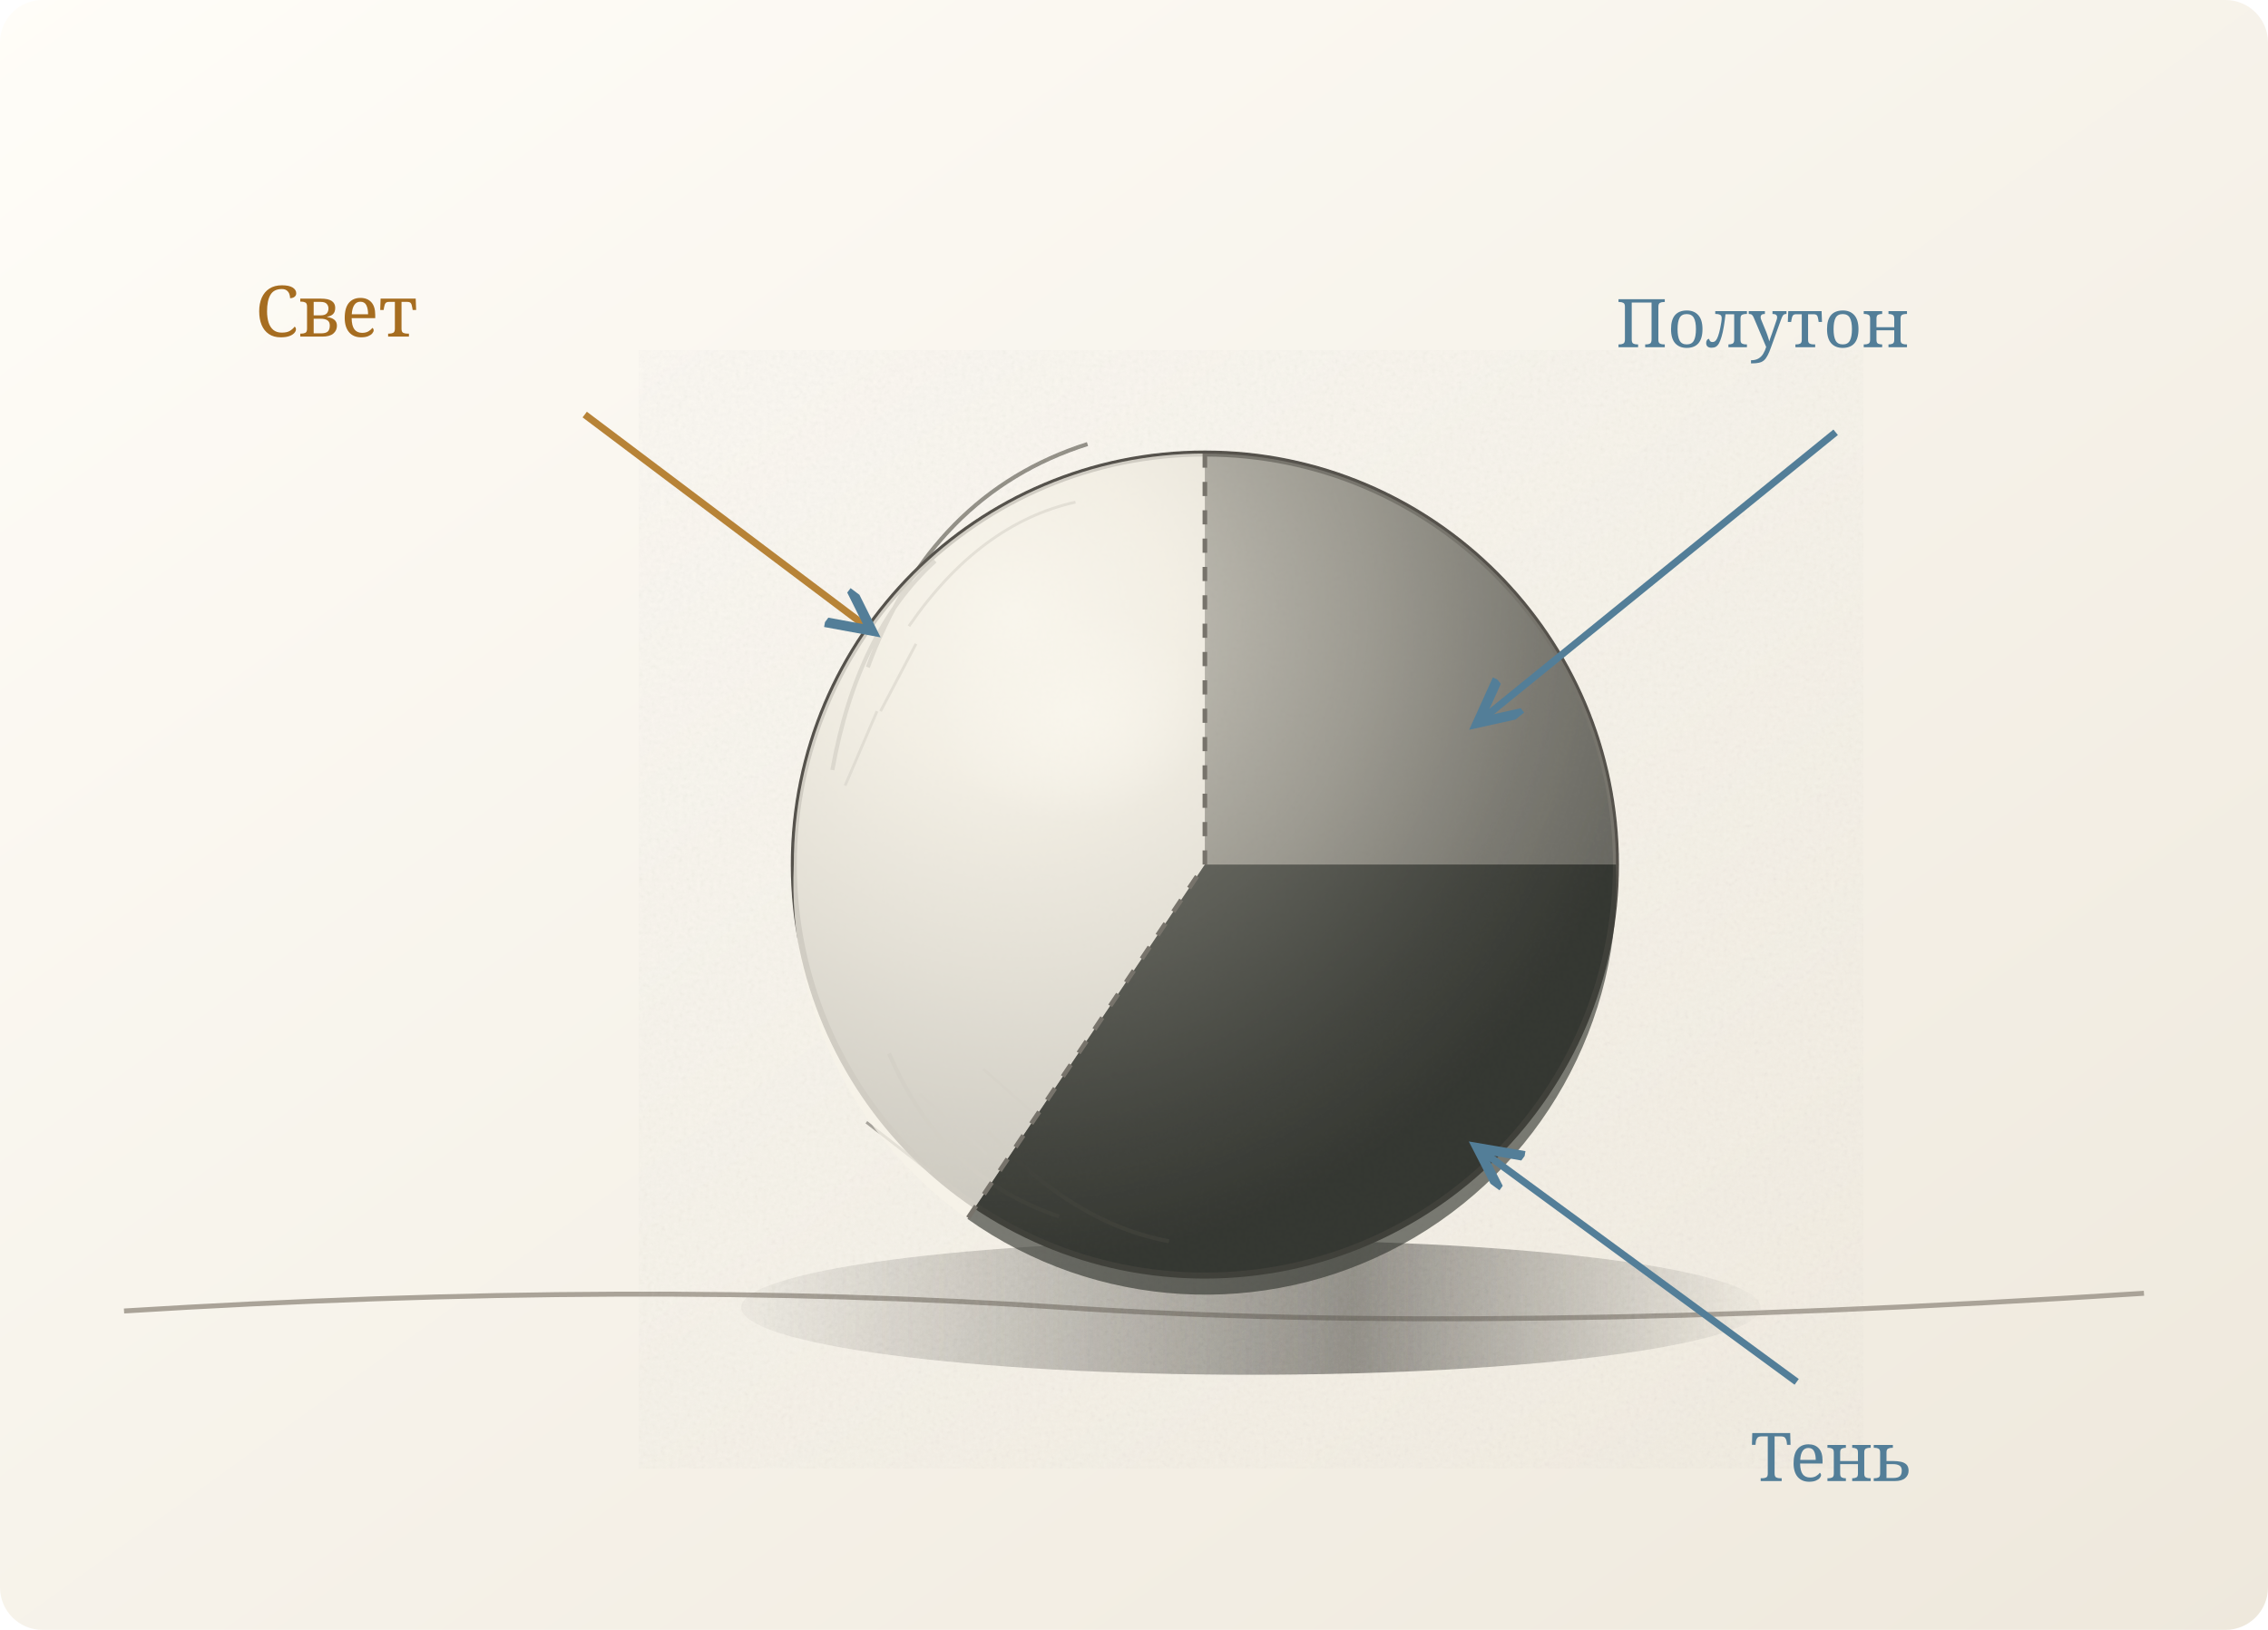
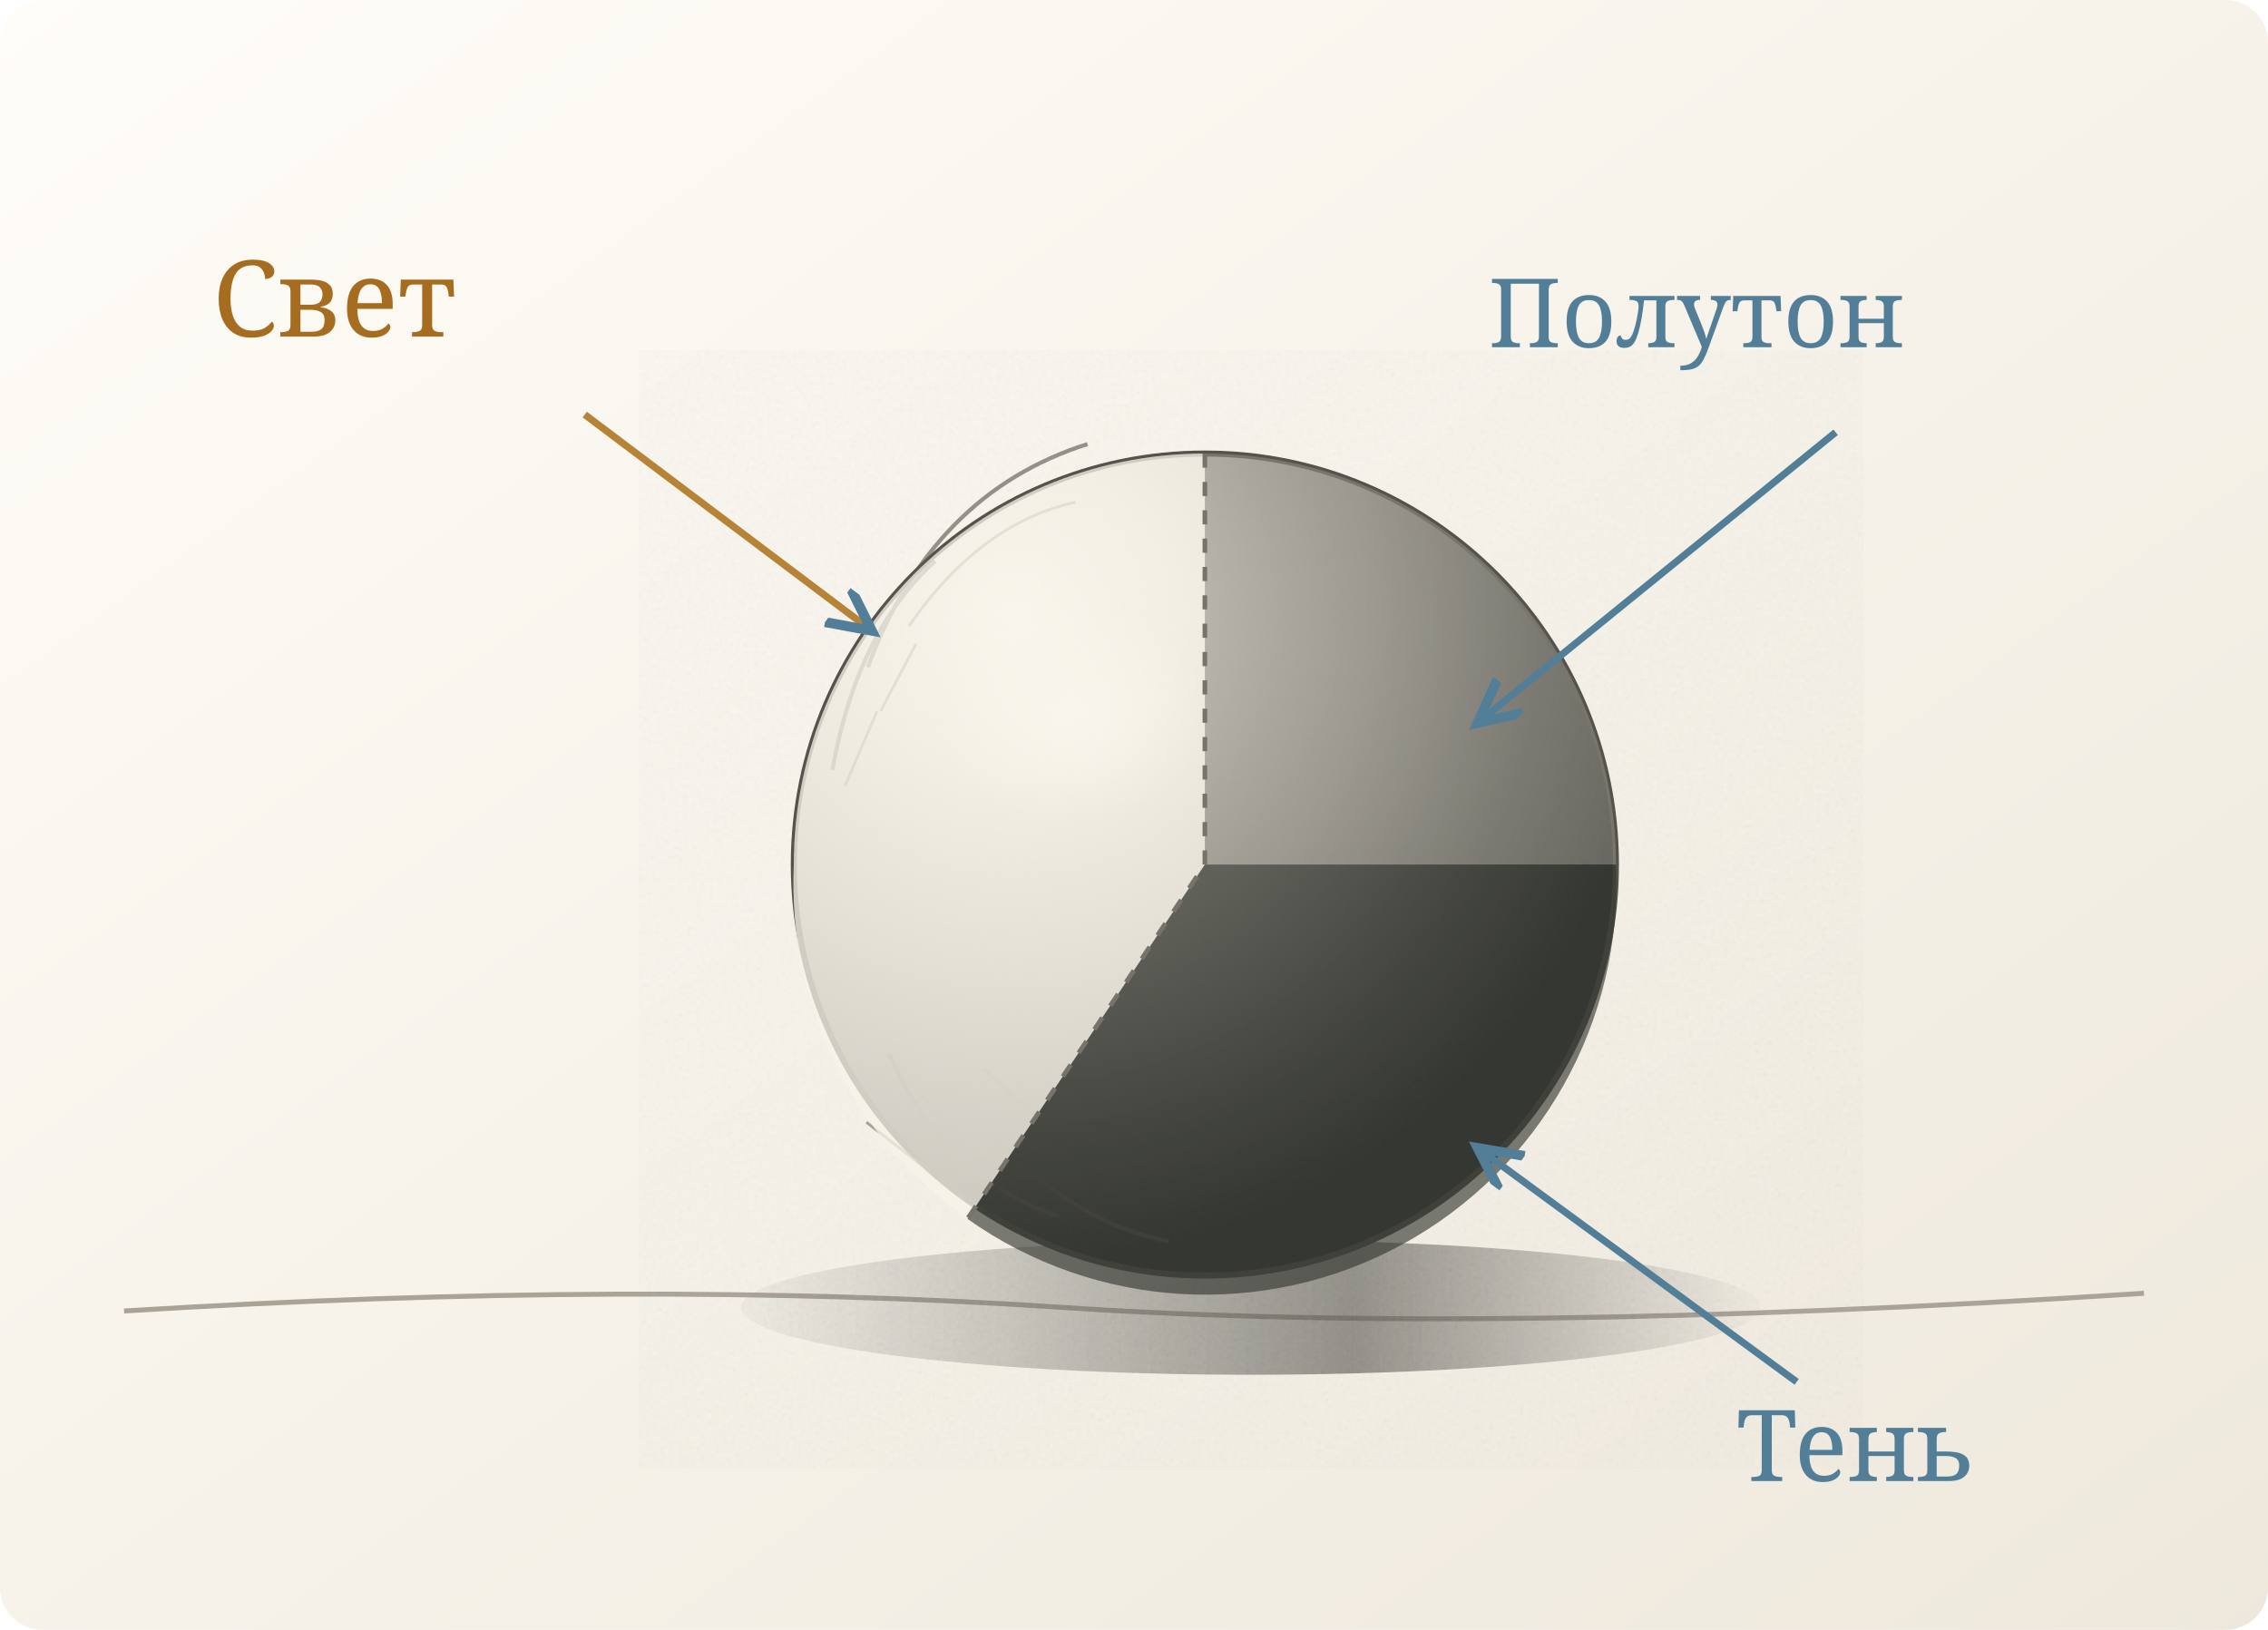
<svg xmlns="http://www.w3.org/2000/svg" viewBox="0 0 640 460" role="img" aria-labelledby="title desc">
  <defs>
    <linearGradient id="paper" x1="0" y1="0" x2="1" y2="1">
      <stop stop-color="#fffdf8" />
      <stop offset="1" stop-color="#eee8dc" />
    </linearGradient>
    <radialGradient id="ball" cx="27%" cy="20%" r="78%">
      <stop stop-color="#fffef9" />
      <stop offset=".25" stop-color="#e6e2d8" />
      <stop offset=".55" stop-color="#a6a39a" />
      <stop offset=".82" stop-color="#5f5e58" />
      <stop offset="1" stop-color="#393a36" />
    </radialGradient>
    <linearGradient id="cast">
      <stop stop-color="#57564f" stop-opacity=".05" />
      <stop offset=".6" stop-color="#55534d" stop-opacity=".6" />
      <stop offset="1" stop-color="#55534d" stop-opacity=".02" />
    </linearGradient>
    <radialGradient id="shine">
      <stop stop-color="#fffef9" stop-opacity=".98" />
      <stop offset="1" stop-color="#fffef9" stop-opacity="0" />
    </radialGradient>
    <filter id="paperGrain" x="-10%" y="-10%" width="120%" height="120%">
      <feTurbulence type="fractalNoise" baseFrequency=".8" numOctaves="2" seed="9" result="n" />
      <feColorMatrix in="n" type="saturate" values="0" result="mono" />
      <feComponentTransfer>
        <feFuncA type="table" tableValues="0 .09" />
      </feComponentTransfer>
      <feBlend in="SourceGraphic" mode="multiply" />
    </filter>
    <marker id="arrow" markerWidth="8" markerHeight="8" refX="6" refY="3" orient="auto">
      <path d="M0 0L6 3L0 6" fill="none" stroke="#537e98" stroke-width="1.4" />
    </marker>
  </defs>
  <rect width="640" height="460" rx="12" fill="url(#paper)" />
  <path d="M35 370Q180 361 300 369T605 365" fill="none" stroke="#aaa398" stroke-width="1.4" />
  <g filter="url(#paperGrain)">
    <ellipse cx="353" cy="369" rx="143.84" ry="19" fill="url(#cast)" />
    <circle cx="340" cy="244" r="116" fill="url(#ball)" stroke="#56534d" stroke-width="1.7" />
    <ellipse cx="302" cy="201" rx="38" ry="31" fill="url(#shine)" />
    <path d="M244.88 188.32q18 -49 62 -63m-72 92q7 -39 29 -59m-13 139q15 35 48 46m-20 -24q24 26 51 31" fill="none" stroke="#5d5a53" stroke-width="1.15" opacity=".65" />
    <path d="M256.48 176.72q20 -29 47 -35m-56 59l-9 21m20 -40l-10 19m-4 116l18 14m-3 -22l19 17m-1 -24l17 15" fill="none" stroke="#68645c" stroke-width=".8" opacity=".55" />
  </g>
  <path d="M340 128A116 116 0 0 0 224 244A116 116 0 0 0 273 344L340 244Z" fill="#f7f3e8" opacity=".76" />
  <path d="M340 128A116 116 0 0 1 456 244L340 244Z" fill="#96938a" opacity=".52" />
  <path d="M456 244A116 116 0 0 1 273 344L340 244Z" fill="#343630" opacity=".64" />
  <path d="M340 128V244L273 344" stroke="#77736b" stroke-width="1.3" stroke-dasharray="4 4" fill="none" />
  <path d="M165 117L246 178" stroke="#b78337" stroke-width="2" fill="none" marker-end="url(#arrow)" />
-   <text x="72" y="95" fill="#a66d20" font-size="20" font-family="Georgia,serif">Свет</text>
+   <text x="60" y="95" fill="#a66d20" font-size="30" font-family="Georgia,serif">Свет</text>
  <path d="M518 122L417 204" stroke="#537e98" stroke-width="2" fill="none" marker-end="url(#arrow)" />
-   <text x="456" y="98" fill="#537e98" font-size="19" font-family="Georgia,serif">Полутон</text>
+   <text x="420" y="98" fill="#537e98" font-size="27" font-family="Georgia,serif">Полутон</text>
  <path d="M507 390L417 324" stroke="#537e98" stroke-width="2" fill="none" marker-end="url(#arrow)" />
-   <text x="494" y="418" fill="#537e98" font-size="19" font-family="Georgia,serif">Тень</text>
+   <text x="490" y="418" fill="#537e98" font-size="28" font-family="Georgia,serif">Тень</text>
</svg>
